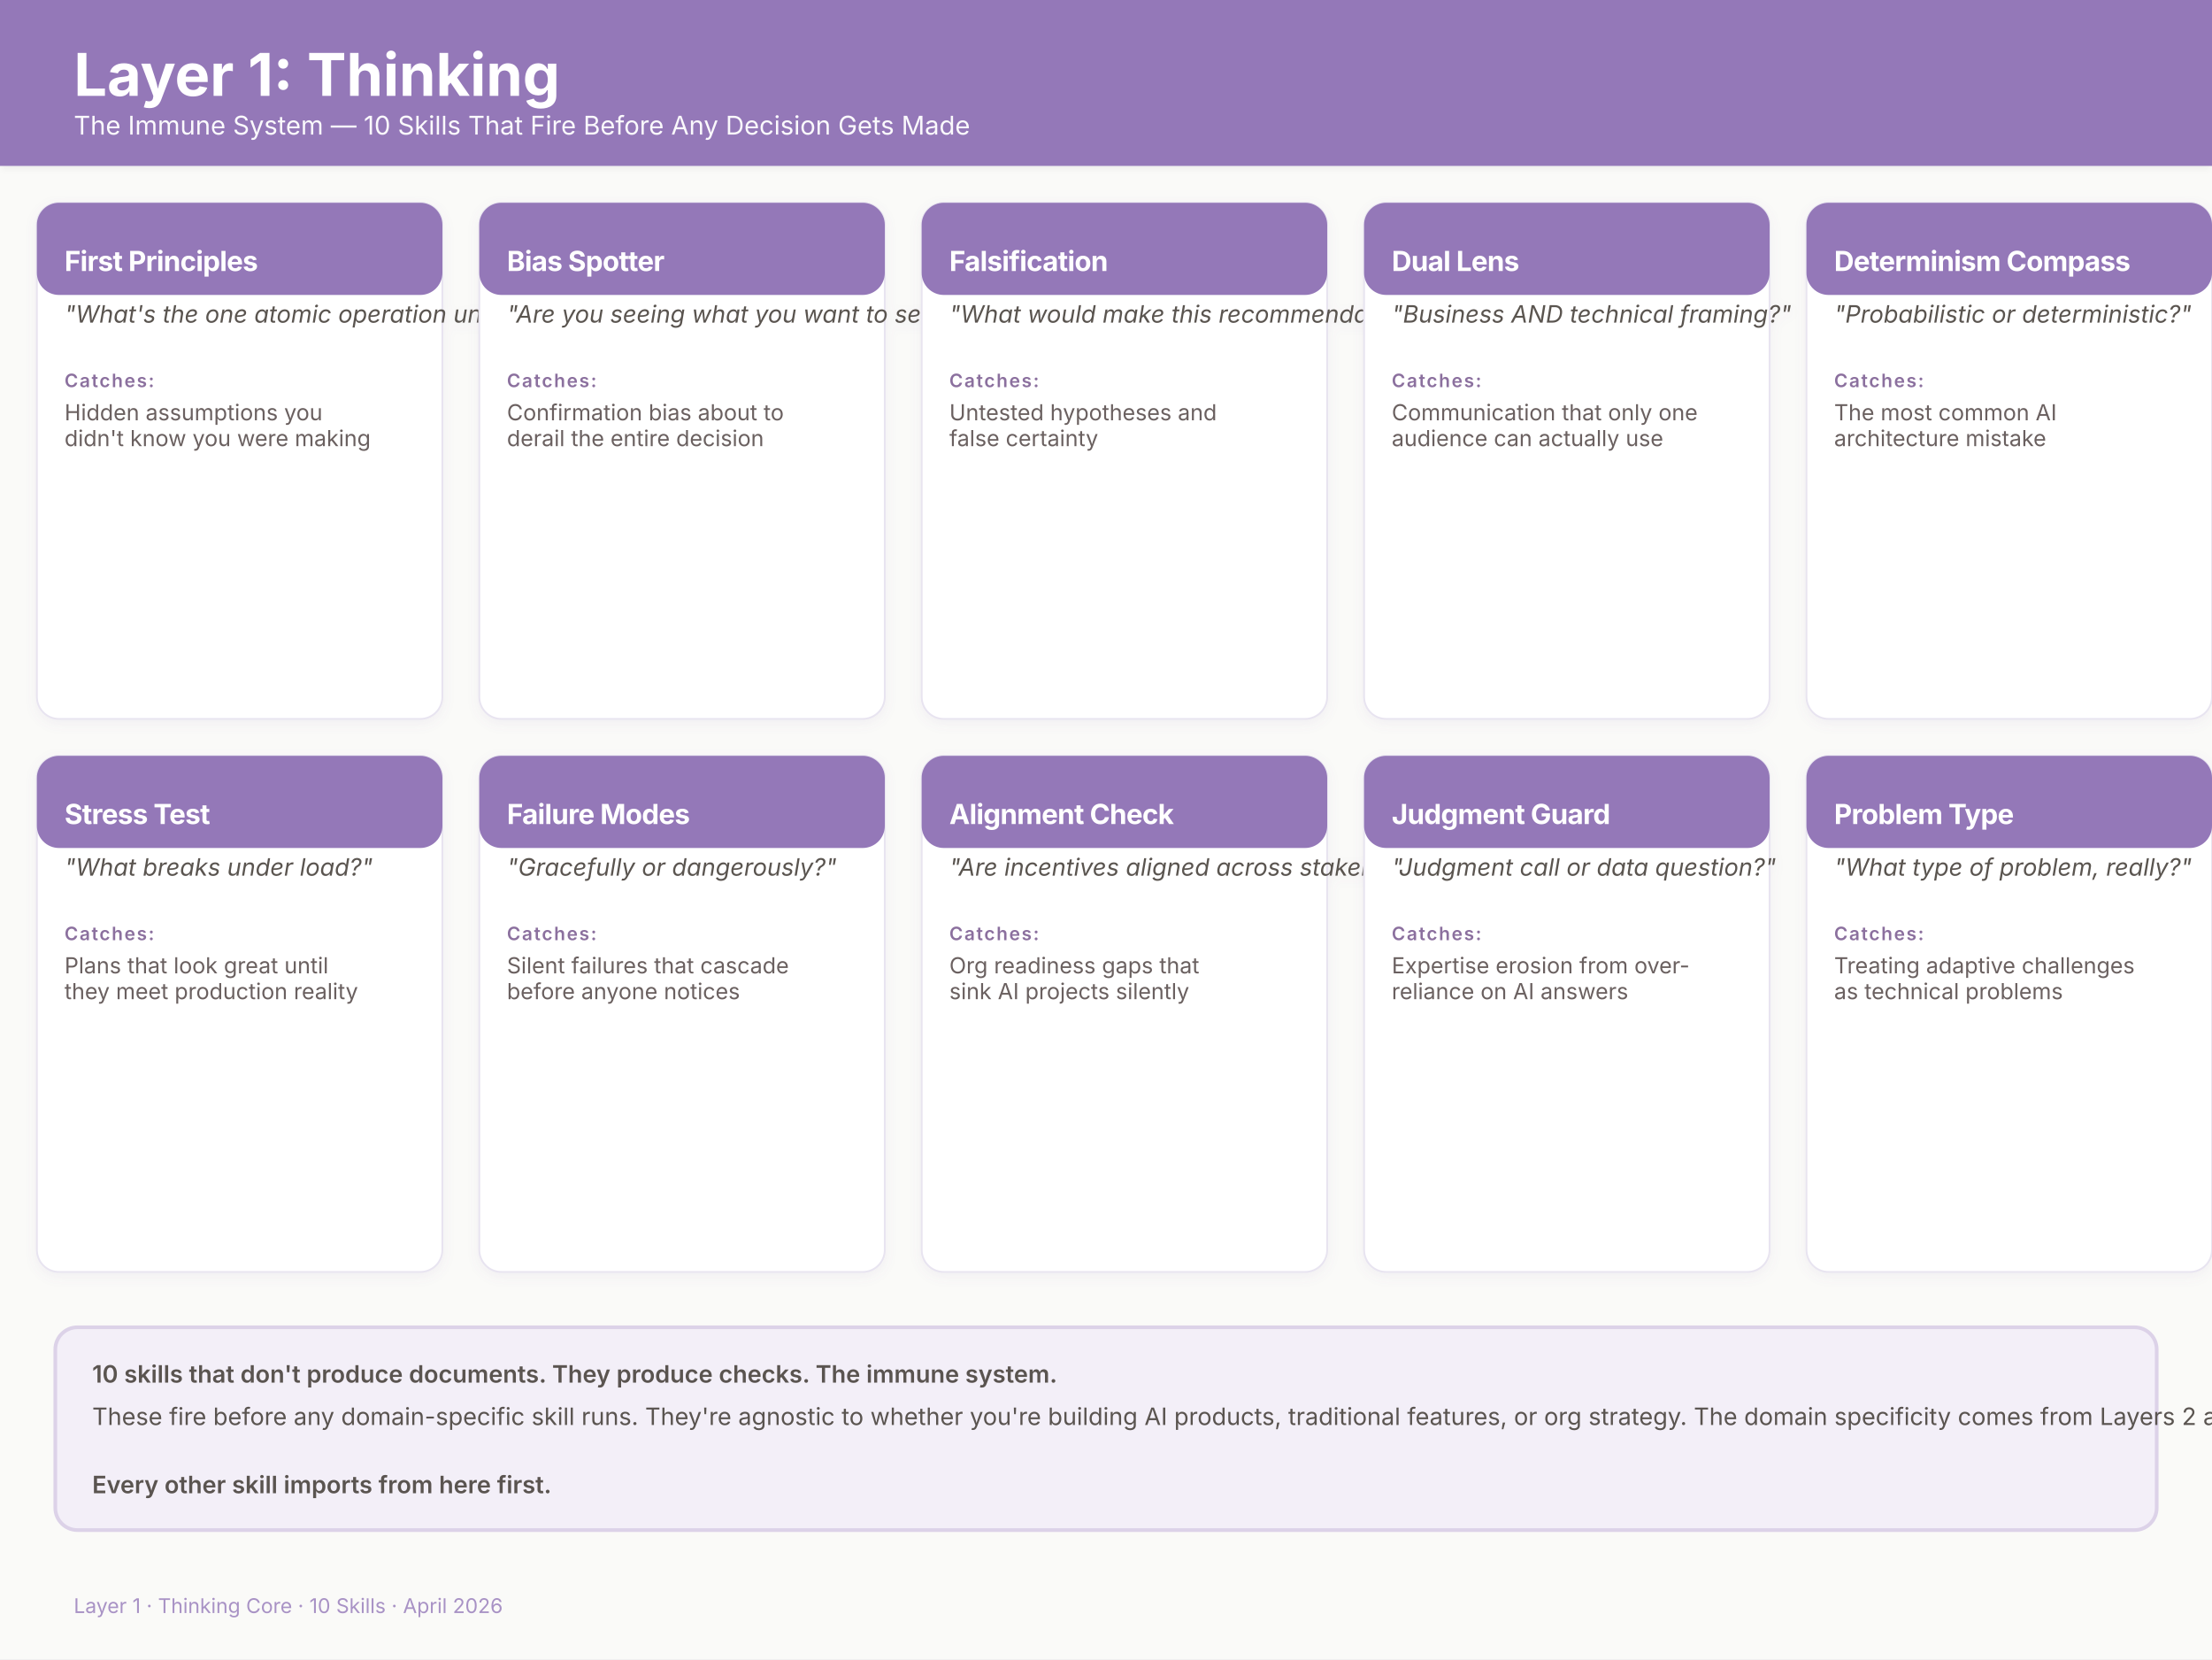
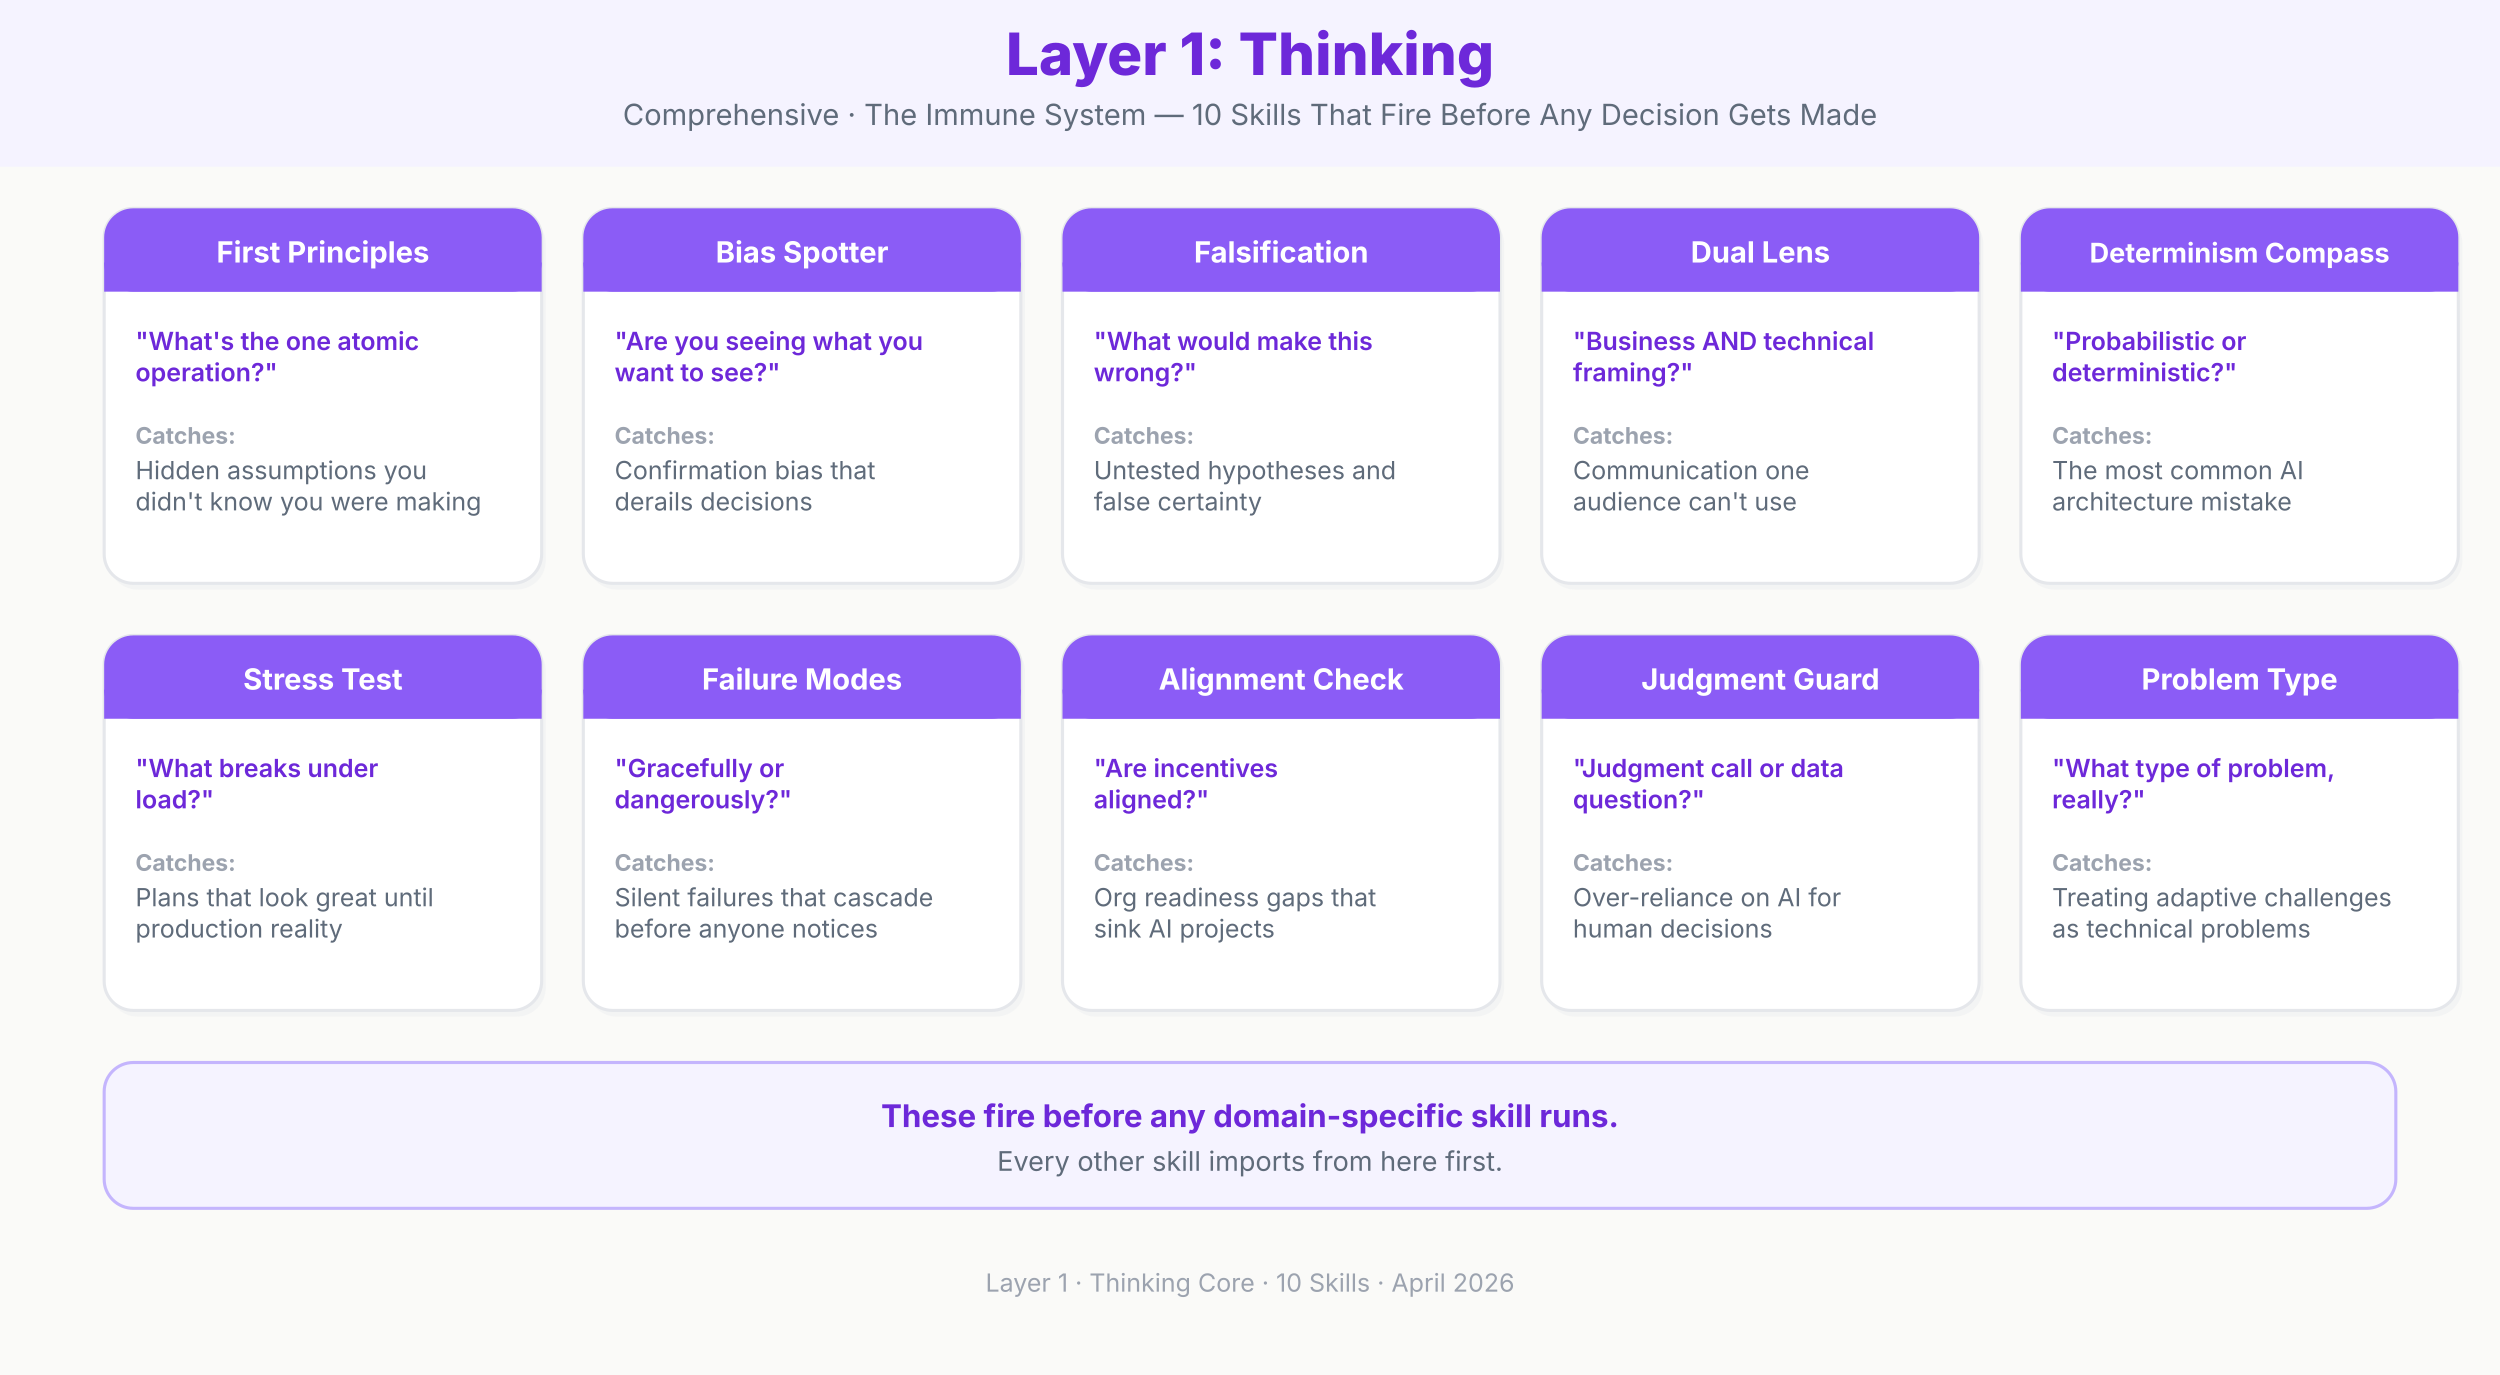
- <svg xmlns="http://www.w3.org/2000/svg" viewBox="0 0 1200 900" width="1200" height="900">
-   <defs>
-     <filter id="cardShadow" x="-50%" y="-50%" width="200%" height="200%">
-       <feDropShadow dx="0" dy="2" stdDeviation="3" flood-color="#9478B8" flood-opacity="0.08" />
-     </filter>
-     <filter id="headerShadow" x="-50%" y="-50%" width="200%" height="200%">
-       <feDropShadow dx="0" dy="1" stdDeviation="2" flood-color="#000000" flood-opacity="0.06" />
-     </filter>
-   </defs>
-   <rect width="1200" height="900" fill="#FAFAF8" />
-   <rect x="0" y="0" width="1200" height="90" fill="#9478B8" filter="url(#headerShadow)" />
-   <text x="40" y="52" font-family="'Inter', sans-serif" font-size="32px" font-weight="700" fill="#FFFFFF">Layer 1: Thinking</text>
-   <text x="40" y="73" font-family="'Inter', sans-serif" font-size="14px" font-weight="400" fill="#FFFFFF" opacity="0.95">The Immune System — 10 Skills That Fire Before Any Decision Gets Made</text>
-   <g filter="url(#cardShadow)">
-     <rect x="20" y="110" width="220" height="280" rx="12" fill="#FFFFFF" stroke="#E8E4F0" stroke-width="1" />
-     <rect x="20" y="110" width="220" height="50" rx="12" fill="#9478B8" />
-     <text x="35" y="147" font-family="'Inter', sans-serif" font-size="15px" font-weight="700" fill="#FFFFFF" letter-spacing="-0.3px">First Principles</text>
-     <text x="35" y="175" font-family="'Inter', sans-serif" font-size="13px" font-weight="400" fill="#5A5450" font-style="italic">"What's the one atomic operation underneath?"</text>
-     <text x="35" y="210" font-family="'Inter', sans-serif" font-size="10px" font-weight="600" fill="#8B6F9E" letter-spacing="0.8px">Catches:</text>
-     <text x="35" y="228" font-family="'Inter', sans-serif" font-size="12px" font-weight="400" fill="#6B6160">Hidden assumptions you</text>
-     <text x="35" y="242" font-family="'Inter', sans-serif" font-size="12px" font-weight="400" fill="#6B6160">didn't know you were making</text>
-   </g>
-   <g filter="url(#cardShadow)">
-     <rect x="260" y="110" width="220" height="280" rx="12" fill="#FFFFFF" stroke="#E8E4F0" stroke-width="1" />
-     <rect x="260" y="110" width="220" height="50" rx="12" fill="#9478B8" />
-     <text x="275" y="147" font-family="'Inter', sans-serif" font-size="15px" font-weight="700" fill="#FFFFFF" letter-spacing="-0.3px">Bias Spotter</text>
-     <text x="275" y="175" font-family="'Inter', sans-serif" font-size="13px" font-weight="400" fill="#5A5450" font-style="italic">"Are you seeing what you want to see?"</text>
-     <text x="275" y="210" font-family="'Inter', sans-serif" font-size="10px" font-weight="600" fill="#8B6F9E" letter-spacing="0.8px">Catches:</text>
-     <text x="275" y="228" font-family="'Inter', sans-serif" font-size="12px" font-weight="400" fill="#6B6160">Confirmation bias about to</text>
-     <text x="275" y="242" font-family="'Inter', sans-serif" font-size="12px" font-weight="400" fill="#6B6160">derail the entire decision</text>
-   </g>
-   <g filter="url(#cardShadow)">
-     <rect x="500" y="110" width="220" height="280" rx="12" fill="#FFFFFF" stroke="#E8E4F0" stroke-width="1" />
-     <rect x="500" y="110" width="220" height="50" rx="12" fill="#9478B8" />
-     <text x="515" y="147" font-family="'Inter', sans-serif" font-size="15px" font-weight="700" fill="#FFFFFF" letter-spacing="-0.3px">Falsification</text>
-     <text x="515" y="175" font-family="'Inter', sans-serif" font-size="13px" font-weight="400" fill="#5A5450" font-style="italic">"What would make this recommendation invalid?"</text>
-     <text x="515" y="210" font-family="'Inter', sans-serif" font-size="10px" font-weight="600" fill="#8B6F9E" letter-spacing="0.8px">Catches:</text>
-     <text x="515" y="228" font-family="'Inter', sans-serif" font-size="12px" font-weight="400" fill="#6B6160">Untested hypotheses and</text>
-     <text x="515" y="242" font-family="'Inter', sans-serif" font-size="12px" font-weight="400" fill="#6B6160">false certainty</text>
-   </g>
-   <g filter="url(#cardShadow)">
-     <rect x="740" y="110" width="220" height="280" rx="12" fill="#FFFFFF" stroke="#E8E4F0" stroke-width="1" />
-     <rect x="740" y="110" width="220" height="50" rx="12" fill="#9478B8" />
-     <text x="755" y="147" font-family="'Inter', sans-serif" font-size="15px" font-weight="700" fill="#FFFFFF" letter-spacing="-0.3px">Dual Lens</text>
-     <text x="755" y="175" font-family="'Inter', sans-serif" font-size="13px" font-weight="400" fill="#5A5450" font-style="italic">"Business AND technical framing?"</text>
-     <text x="755" y="210" font-family="'Inter', sans-serif" font-size="10px" font-weight="600" fill="#8B6F9E" letter-spacing="0.8px">Catches:</text>
-     <text x="755" y="228" font-family="'Inter', sans-serif" font-size="12px" font-weight="400" fill="#6B6160">Communication that only one</text>
-     <text x="755" y="242" font-family="'Inter', sans-serif" font-size="12px" font-weight="400" fill="#6B6160">audience can actually use</text>
-   </g>
-   <g filter="url(#cardShadow)">
-     <rect x="980" y="110" width="220" height="280" rx="12" fill="#FFFFFF" stroke="#E8E4F0" stroke-width="1" />
-     <rect x="980" y="110" width="220" height="50" rx="12" fill="#9478B8" />
-     <text x="995" y="147" font-family="'Inter', sans-serif" font-size="15px" font-weight="700" fill="#FFFFFF" letter-spacing="-0.3px">Determinism Compass</text>
-     <text x="995" y="175" font-family="'Inter', sans-serif" font-size="13px" font-weight="400" fill="#5A5450" font-style="italic">"Probabilistic or deterministic?"</text>
-     <text x="995" y="210" font-family="'Inter', sans-serif" font-size="10px" font-weight="600" fill="#8B6F9E" letter-spacing="0.8px">Catches:</text>
-     <text x="995" y="228" font-family="'Inter', sans-serif" font-size="12px" font-weight="400" fill="#6B6160">The most common AI</text>
-     <text x="995" y="242" font-family="'Inter', sans-serif" font-size="12px" font-weight="400" fill="#6B6160">architecture mistake</text>
-   </g>
-   <g filter="url(#cardShadow)">
-     <rect x="20" y="410" width="220" height="280" rx="12" fill="#FFFFFF" stroke="#E8E4F0" stroke-width="1" />
-     <rect x="20" y="410" width="220" height="50" rx="12" fill="#9478B8" />
-     <text x="35" y="447" font-family="'Inter', sans-serif" font-size="15px" font-weight="700" fill="#FFFFFF" letter-spacing="-0.3px">Stress Test</text>
-     <text x="35" y="475" font-family="'Inter', sans-serif" font-size="13px" font-weight="400" fill="#5A5450" font-style="italic">"What breaks under load?"</text>
-     <text x="35" y="510" font-family="'Inter', sans-serif" font-size="10px" font-weight="600" fill="#8B6F9E" letter-spacing="0.8px">Catches:</text>
-     <text x="35" y="528" font-family="'Inter', sans-serif" font-size="12px" font-weight="400" fill="#6B6160">Plans that look great until</text>
-     <text x="35" y="542" font-family="'Inter', sans-serif" font-size="12px" font-weight="400" fill="#6B6160">they meet production reality</text>
-   </g>
-   <g filter="url(#cardShadow)">
-     <rect x="260" y="410" width="220" height="280" rx="12" fill="#FFFFFF" stroke="#E8E4F0" stroke-width="1" />
-     <rect x="260" y="410" width="220" height="50" rx="12" fill="#9478B8" />
-     <text x="275" y="447" font-family="'Inter', sans-serif" font-size="15px" font-weight="700" fill="#FFFFFF" letter-spacing="-0.3px">Failure Modes</text>
-     <text x="275" y="475" font-family="'Inter', sans-serif" font-size="13px" font-weight="400" fill="#5A5450" font-style="italic">"Gracefully or dangerously?"</text>
-     <text x="275" y="510" font-family="'Inter', sans-serif" font-size="10px" font-weight="600" fill="#8B6F9E" letter-spacing="0.8px">Catches:</text>
-     <text x="275" y="528" font-family="'Inter', sans-serif" font-size="12px" font-weight="400" fill="#6B6160">Silent failures that cascade</text>
-     <text x="275" y="542" font-family="'Inter', sans-serif" font-size="12px" font-weight="400" fill="#6B6160">before anyone notices</text>
-   </g>
-   <g filter="url(#cardShadow)">
-     <rect x="500" y="410" width="220" height="280" rx="12" fill="#FFFFFF" stroke="#E8E4F0" stroke-width="1" />
-     <rect x="500" y="410" width="220" height="50" rx="12" fill="#9478B8" />
-     <text x="515" y="447" font-family="'Inter', sans-serif" font-size="15px" font-weight="700" fill="#FFFFFF" letter-spacing="-0.3px">Alignment Check</text>
-     <text x="515" y="475" font-family="'Inter', sans-serif" font-size="13px" font-weight="400" fill="#5A5450" font-style="italic">"Are incentives aligned across stakeholders?"</text>
-     <text x="515" y="510" font-family="'Inter', sans-serif" font-size="10px" font-weight="600" fill="#8B6F9E" letter-spacing="0.8px">Catches:</text>
-     <text x="515" y="528" font-family="'Inter', sans-serif" font-size="12px" font-weight="400" fill="#6B6160">Org readiness gaps that</text>
-     <text x="515" y="542" font-family="'Inter', sans-serif" font-size="12px" font-weight="400" fill="#6B6160">sink AI projects silently</text>
-   </g>
-   <g filter="url(#cardShadow)">
-     <rect x="740" y="410" width="220" height="280" rx="12" fill="#FFFFFF" stroke="#E8E4F0" stroke-width="1" />
-     <rect x="740" y="410" width="220" height="50" rx="12" fill="#9478B8" />
-     <text x="755" y="447" font-family="'Inter', sans-serif" font-size="15px" font-weight="700" fill="#FFFFFF" letter-spacing="-0.3px">Judgment Guard</text>
-     <text x="755" y="475" font-family="'Inter', sans-serif" font-size="13px" font-weight="400" fill="#5A5450" font-style="italic">"Judgment call or data question?"</text>
-     <text x="755" y="510" font-family="'Inter', sans-serif" font-size="10px" font-weight="600" fill="#8B6F9E" letter-spacing="0.8px">Catches:</text>
-     <text x="755" y="528" font-family="'Inter', sans-serif" font-size="12px" font-weight="400" fill="#6B6160">Expertise erosion from over-</text>
-     <text x="755" y="542" font-family="'Inter', sans-serif" font-size="12px" font-weight="400" fill="#6B6160">reliance on AI answers</text>
-   </g>
-   <g filter="url(#cardShadow)">
-     <rect x="980" y="410" width="220" height="280" rx="12" fill="#FFFFFF" stroke="#E8E4F0" stroke-width="1" />
-     <rect x="980" y="410" width="220" height="50" rx="12" fill="#9478B8" />
-     <text x="995" y="447" font-family="'Inter', sans-serif" font-size="15px" font-weight="700" fill="#FFFFFF" letter-spacing="-0.3px">Problem Type</text>
-     <text x="995" y="475" font-family="'Inter', sans-serif" font-size="13px" font-weight="400" fill="#5A5450" font-style="italic">"What type of problem, really?"</text>
-     <text x="995" y="510" font-family="'Inter', sans-serif" font-size="10px" font-weight="600" fill="#8B6F9E" letter-spacing="0.8px">Catches:</text>
-     <text x="995" y="528" font-family="'Inter', sans-serif" font-size="12px" font-weight="400" fill="#6B6160">Treating adaptive challenges</text>
-     <text x="995" y="542" font-family="'Inter', sans-serif" font-size="12px" font-weight="400" fill="#6B6160">as technical problems</text>
-   </g>
-   <g>
-     <rect x="30" y="720" width="1140" height="110" rx="12" fill="#F3EFF8" stroke="#DCD2E8" stroke-width="2" />
-     <text x="50" y="750" font-family="'Inter', sans-serif" font-size="13px" font-weight="600" fill="#5A5450">10 skills that don't produce documents. They produce checks. The immune system.</text>
-     <text x="50" y="773" font-family="'Inter', sans-serif" font-size="13px" font-weight="400" fill="#5A5450">These fire before any domain-specific skill runs. They're agnostic to whether you're building AI products, traditional features, or org strategy. The domain specificity comes from Layers 2 and 3, where judgment skills adapt these thinking checks to specific problem spaces.</text>
-     <text x="50" y="810" font-family="'Inter', sans-serif" font-size="13px" font-weight="600" fill="#5A5450">Every other skill imports from here first.</text>
-   </g>
-   <text x="40" y="875" font-family="'Inter', sans-serif" font-size="11px" font-weight="400" fill="#9478B8" opacity="0.8">Layer 1 · Thinking Core · 10 Skills · April 2026</text>
+ <svg xmlns="http://www.w3.org/2000/svg" viewBox="0 0 1200 660" width="1200" height="660">
+   <rect width="1200" height="660" fill="#FAFAF8" rx="0" />
+   <rect x="0" y="0" width="1200" height="80" fill="#F5F3FF" rx="0" />
+   <text x="600" y="36" text-anchor="middle" font-family="Inter, Segoe UI, sans-serif" font-size="28" font-weight="800" fill="#6D28D9">Layer 1: Thinking</text>
+   <text x="600" y="60" text-anchor="middle" font-family="Inter, Segoe UI, sans-serif" font-size="14" fill="#5F6B7A">Comprehensive  ·  The Immune System — 10 Skills That Fire Before Any Decision Gets Made</text>
+   <rect x="52" y="103" width="210" height="180" rx="14" fill="#E5E7EB" opacity="0.3" />
+   <rect x="50" y="100" width="210" height="180" rx="14" fill="#FFFFFF" stroke="#E5E7EB" stroke-width="1.5" />
+   <rect x="50" y="100" width="210" height="40" rx="14" fill="#8B5CF6" />
+   <rect x="50" y="126" width="210" height="14" fill="#8B5CF6" />
+   <text x="155" y="126" text-anchor="middle" font-family="Inter, Segoe UI, sans-serif" font-size="14" font-weight="700" fill="#FFFFFF">First Principles</text>
+   <text x="65" y="168" font-family="Inter, Segoe UI, sans-serif" font-size="12" font-weight="600" fill="#6D28D9">"What's the one atomic</text>
+   <text x="65" y="183" font-family="Inter, Segoe UI, sans-serif" font-size="12" font-weight="600" fill="#6D28D9">operation?"</text>
+   <text x="65" y="213" font-family="Inter, Segoe UI, sans-serif" font-size="11" font-weight="700" fill="#9CA3AF">Catches:</text>
+   <text x="65" y="230" font-family="Inter, Segoe UI, sans-serif" font-size="12" fill="#5F6B7A">Hidden assumptions you</text>
+   <text x="65" y="245" font-family="Inter, Segoe UI, sans-serif" font-size="12" fill="#5F6B7A">didn't know you were making</text>
+   <rect x="282" y="103" width="210" height="180" rx="14" fill="#E5E7EB" opacity="0.3" />
+   <rect x="280" y="100" width="210" height="180" rx="14" fill="#FFFFFF" stroke="#E5E7EB" stroke-width="1.5" />
+   <rect x="280" y="100" width="210" height="40" rx="14" fill="#8B5CF6" />
+   <rect x="280" y="126" width="210" height="14" fill="#8B5CF6" />
+   <text x="385" y="126" text-anchor="middle" font-family="Inter, Segoe UI, sans-serif" font-size="14" font-weight="700" fill="#FFFFFF">Bias Spotter</text>
+   <text x="295" y="168" font-family="Inter, Segoe UI, sans-serif" font-size="12" font-weight="600" fill="#6D28D9">"Are you seeing what you</text>
+   <text x="295" y="183" font-family="Inter, Segoe UI, sans-serif" font-size="12" font-weight="600" fill="#6D28D9">want to see?"</text>
+   <text x="295" y="213" font-family="Inter, Segoe UI, sans-serif" font-size="11" font-weight="700" fill="#9CA3AF">Catches:</text>
+   <text x="295" y="230" font-family="Inter, Segoe UI, sans-serif" font-size="12" fill="#5F6B7A">Confirmation bias that</text>
+   <text x="295" y="245" font-family="Inter, Segoe UI, sans-serif" font-size="12" fill="#5F6B7A">derails decisions</text>
+   <rect x="512" y="103" width="210" height="180" rx="14" fill="#E5E7EB" opacity="0.3" />
+   <rect x="510" y="100" width="210" height="180" rx="14" fill="#FFFFFF" stroke="#E5E7EB" stroke-width="1.5" />
+   <rect x="510" y="100" width="210" height="40" rx="14" fill="#8B5CF6" />
+   <rect x="510" y="126" width="210" height="14" fill="#8B5CF6" />
+   <text x="615" y="126" text-anchor="middle" font-family="Inter, Segoe UI, sans-serif" font-size="14" font-weight="700" fill="#FFFFFF">Falsification</text>
+   <text x="525" y="168" font-family="Inter, Segoe UI, sans-serif" font-size="12" font-weight="600" fill="#6D28D9">"What would make this</text>
+   <text x="525" y="183" font-family="Inter, Segoe UI, sans-serif" font-size="12" font-weight="600" fill="#6D28D9">wrong?"</text>
+   <text x="525" y="213" font-family="Inter, Segoe UI, sans-serif" font-size="11" font-weight="700" fill="#9CA3AF">Catches:</text>
+   <text x="525" y="230" font-family="Inter, Segoe UI, sans-serif" font-size="12" fill="#5F6B7A">Untested hypotheses and</text>
+   <text x="525" y="245" font-family="Inter, Segoe UI, sans-serif" font-size="12" fill="#5F6B7A">false certainty</text>
+   <rect x="742" y="103" width="210" height="180" rx="14" fill="#E5E7EB" opacity="0.3" />
+   <rect x="740" y="100" width="210" height="180" rx="14" fill="#FFFFFF" stroke="#E5E7EB" stroke-width="1.5" />
+   <rect x="740" y="100" width="210" height="40" rx="14" fill="#8B5CF6" />
+   <rect x="740" y="126" width="210" height="14" fill="#8B5CF6" />
+   <text x="845" y="126" text-anchor="middle" font-family="Inter, Segoe UI, sans-serif" font-size="14" font-weight="700" fill="#FFFFFF">Dual Lens</text>
+   <text x="755" y="168" font-family="Inter, Segoe UI, sans-serif" font-size="12" font-weight="600" fill="#6D28D9">"Business AND technical</text>
+   <text x="755" y="183" font-family="Inter, Segoe UI, sans-serif" font-size="12" font-weight="600" fill="#6D28D9">framing?"</text>
+   <text x="755" y="213" font-family="Inter, Segoe UI, sans-serif" font-size="11" font-weight="700" fill="#9CA3AF">Catches:</text>
+   <text x="755" y="230" font-family="Inter, Segoe UI, sans-serif" font-size="12" fill="#5F6B7A">Communication one</text>
+   <text x="755" y="245" font-family="Inter, Segoe UI, sans-serif" font-size="12" fill="#5F6B7A">audience can't use</text>
+   <rect x="972" y="103" width="210" height="180" rx="14" fill="#E5E7EB" opacity="0.3" />
+   <rect x="970" y="100" width="210" height="180" rx="14" fill="#FFFFFF" stroke="#E5E7EB" stroke-width="1.5" />
+   <rect x="970" y="100" width="210" height="40" rx="14" fill="#8B5CF6" />
+   <rect x="970" y="126" width="210" height="14" fill="#8B5CF6" />
+   <text x="1075" y="126" text-anchor="middle" font-family="Inter, Segoe UI, sans-serif" font-size="13" font-weight="700" fill="#FFFFFF">Determinism Compass</text>
+   <text x="985" y="168" font-family="Inter, Segoe UI, sans-serif" font-size="12" font-weight="600" fill="#6D28D9">"Probabilistic or</text>
+   <text x="985" y="183" font-family="Inter, Segoe UI, sans-serif" font-size="12" font-weight="600" fill="#6D28D9">deterministic?"</text>
+   <text x="985" y="213" font-family="Inter, Segoe UI, sans-serif" font-size="11" font-weight="700" fill="#9CA3AF">Catches:</text>
+   <text x="985" y="230" font-family="Inter, Segoe UI, sans-serif" font-size="12" fill="#5F6B7A">The most common AI</text>
+   <text x="985" y="245" font-family="Inter, Segoe UI, sans-serif" font-size="12" fill="#5F6B7A">architecture mistake</text>
+   <rect x="52" y="308" width="210" height="180" rx="14" fill="#E5E7EB" opacity="0.3" />
+   <rect x="50" y="305" width="210" height="180" rx="14" fill="#FFFFFF" stroke="#E5E7EB" stroke-width="1.5" />
+   <rect x="50" y="305" width="210" height="40" rx="14" fill="#8B5CF6" />
+   <rect x="50" y="331" width="210" height="14" fill="#8B5CF6" />
+   <text x="155" y="331" text-anchor="middle" font-family="Inter, Segoe UI, sans-serif" font-size="14" font-weight="700" fill="#FFFFFF">Stress Test</text>
+   <text x="65" y="373" font-family="Inter, Segoe UI, sans-serif" font-size="12" font-weight="600" fill="#6D28D9">"What breaks under</text>
+   <text x="65" y="388" font-family="Inter, Segoe UI, sans-serif" font-size="12" font-weight="600" fill="#6D28D9">load?"</text>
+   <text x="65" y="418" font-family="Inter, Segoe UI, sans-serif" font-size="11" font-weight="700" fill="#9CA3AF">Catches:</text>
+   <text x="65" y="435" font-family="Inter, Segoe UI, sans-serif" font-size="12" fill="#5F6B7A">Plans that look great until</text>
+   <text x="65" y="450" font-family="Inter, Segoe UI, sans-serif" font-size="12" fill="#5F6B7A">production reality</text>
+   <rect x="282" y="308" width="210" height="180" rx="14" fill="#E5E7EB" opacity="0.3" />
+   <rect x="280" y="305" width="210" height="180" rx="14" fill="#FFFFFF" stroke="#E5E7EB" stroke-width="1.5" />
+   <rect x="280" y="305" width="210" height="40" rx="14" fill="#8B5CF6" />
+   <rect x="280" y="331" width="210" height="14" fill="#8B5CF6" />
+   <text x="385" y="331" text-anchor="middle" font-family="Inter, Segoe UI, sans-serif" font-size="14" font-weight="700" fill="#FFFFFF">Failure Modes</text>
+   <text x="295" y="373" font-family="Inter, Segoe UI, sans-serif" font-size="12" font-weight="600" fill="#6D28D9">"Gracefully or</text>
+   <text x="295" y="388" font-family="Inter, Segoe UI, sans-serif" font-size="12" font-weight="600" fill="#6D28D9">dangerously?"</text>
+   <text x="295" y="418" font-family="Inter, Segoe UI, sans-serif" font-size="11" font-weight="700" fill="#9CA3AF">Catches:</text>
+   <text x="295" y="435" font-family="Inter, Segoe UI, sans-serif" font-size="12" fill="#5F6B7A">Silent failures that cascade</text>
+   <text x="295" y="450" font-family="Inter, Segoe UI, sans-serif" font-size="12" fill="#5F6B7A">before anyone notices</text>
+   <rect x="512" y="308" width="210" height="180" rx="14" fill="#E5E7EB" opacity="0.3" />
+   <rect x="510" y="305" width="210" height="180" rx="14" fill="#FFFFFF" stroke="#E5E7EB" stroke-width="1.5" />
+   <rect x="510" y="305" width="210" height="40" rx="14" fill="#8B5CF6" />
+   <rect x="510" y="331" width="210" height="14" fill="#8B5CF6" />
+   <text x="615" y="331" text-anchor="middle" font-family="Inter, Segoe UI, sans-serif" font-size="14" font-weight="700" fill="#FFFFFF">Alignment Check</text>
+   <text x="525" y="373" font-family="Inter, Segoe UI, sans-serif" font-size="12" font-weight="600" fill="#6D28D9">"Are incentives</text>
+   <text x="525" y="388" font-family="Inter, Segoe UI, sans-serif" font-size="12" font-weight="600" fill="#6D28D9">aligned?"</text>
+   <text x="525" y="418" font-family="Inter, Segoe UI, sans-serif" font-size="11" font-weight="700" fill="#9CA3AF">Catches:</text>
+   <text x="525" y="435" font-family="Inter, Segoe UI, sans-serif" font-size="12" fill="#5F6B7A">Org readiness gaps that</text>
+   <text x="525" y="450" font-family="Inter, Segoe UI, sans-serif" font-size="12" fill="#5F6B7A">sink AI projects</text>
+   <rect x="742" y="308" width="210" height="180" rx="14" fill="#E5E7EB" opacity="0.3" />
+   <rect x="740" y="305" width="210" height="180" rx="14" fill="#FFFFFF" stroke="#E5E7EB" stroke-width="1.5" />
+   <rect x="740" y="305" width="210" height="40" rx="14" fill="#8B5CF6" />
+   <rect x="740" y="331" width="210" height="14" fill="#8B5CF6" />
+   <text x="845" y="331" text-anchor="middle" font-family="Inter, Segoe UI, sans-serif" font-size="14" font-weight="700" fill="#FFFFFF">Judgment Guard</text>
+   <text x="755" y="373" font-family="Inter, Segoe UI, sans-serif" font-size="12" font-weight="600" fill="#6D28D9">"Judgment call or data</text>
+   <text x="755" y="388" font-family="Inter, Segoe UI, sans-serif" font-size="12" font-weight="600" fill="#6D28D9">question?"</text>
+   <text x="755" y="418" font-family="Inter, Segoe UI, sans-serif" font-size="11" font-weight="700" fill="#9CA3AF">Catches:</text>
+   <text x="755" y="435" font-family="Inter, Segoe UI, sans-serif" font-size="12" fill="#5F6B7A">Over-reliance on AI for</text>
+   <text x="755" y="450" font-family="Inter, Segoe UI, sans-serif" font-size="12" fill="#5F6B7A">human decisions</text>
+   <rect x="972" y="308" width="210" height="180" rx="14" fill="#E5E7EB" opacity="0.3" />
+   <rect x="970" y="305" width="210" height="180" rx="14" fill="#FFFFFF" stroke="#E5E7EB" stroke-width="1.5" />
+   <rect x="970" y="305" width="210" height="40" rx="14" fill="#8B5CF6" />
+   <rect x="970" y="331" width="210" height="14" fill="#8B5CF6" />
+   <text x="1075" y="331" text-anchor="middle" font-family="Inter, Segoe UI, sans-serif" font-size="14" font-weight="700" fill="#FFFFFF">Problem Type</text>
+   <text x="985" y="373" font-family="Inter, Segoe UI, sans-serif" font-size="12" font-weight="600" fill="#6D28D9">"What type of problem,</text>
+   <text x="985" y="388" font-family="Inter, Segoe UI, sans-serif" font-size="12" font-weight="600" fill="#6D28D9">really?"</text>
+   <text x="985" y="418" font-family="Inter, Segoe UI, sans-serif" font-size="11" font-weight="700" fill="#9CA3AF">Catches:</text>
+   <text x="985" y="435" font-family="Inter, Segoe UI, sans-serif" font-size="12" fill="#5F6B7A">Treating adaptive challenges</text>
+   <text x="985" y="450" font-family="Inter, Segoe UI, sans-serif" font-size="12" fill="#5F6B7A">as technical problems</text>
+   <rect x="50" y="510" width="1100" height="70" rx="14" fill="#F5F3FF" stroke="#C4B5FD" stroke-width="1.5" />
+   <text x="600" y="541" text-anchor="middle" font-family="Inter, Segoe UI, sans-serif" font-size="15" font-weight="700" fill="#6D28D9">These fire before any domain-specific skill runs.</text>
+   <text x="600" y="562" text-anchor="middle" font-family="Inter, Segoe UI, sans-serif" font-size="13" fill="#5F6B7A">Every other skill imports from here first.</text>
+   <text x="600" y="620" text-anchor="middle" font-family="Inter, Segoe UI, sans-serif" font-size="12" fill="#9CA3AF">Layer 1  ·  Thinking Core  ·  10 Skills  ·  April 2026</text>
</svg>
